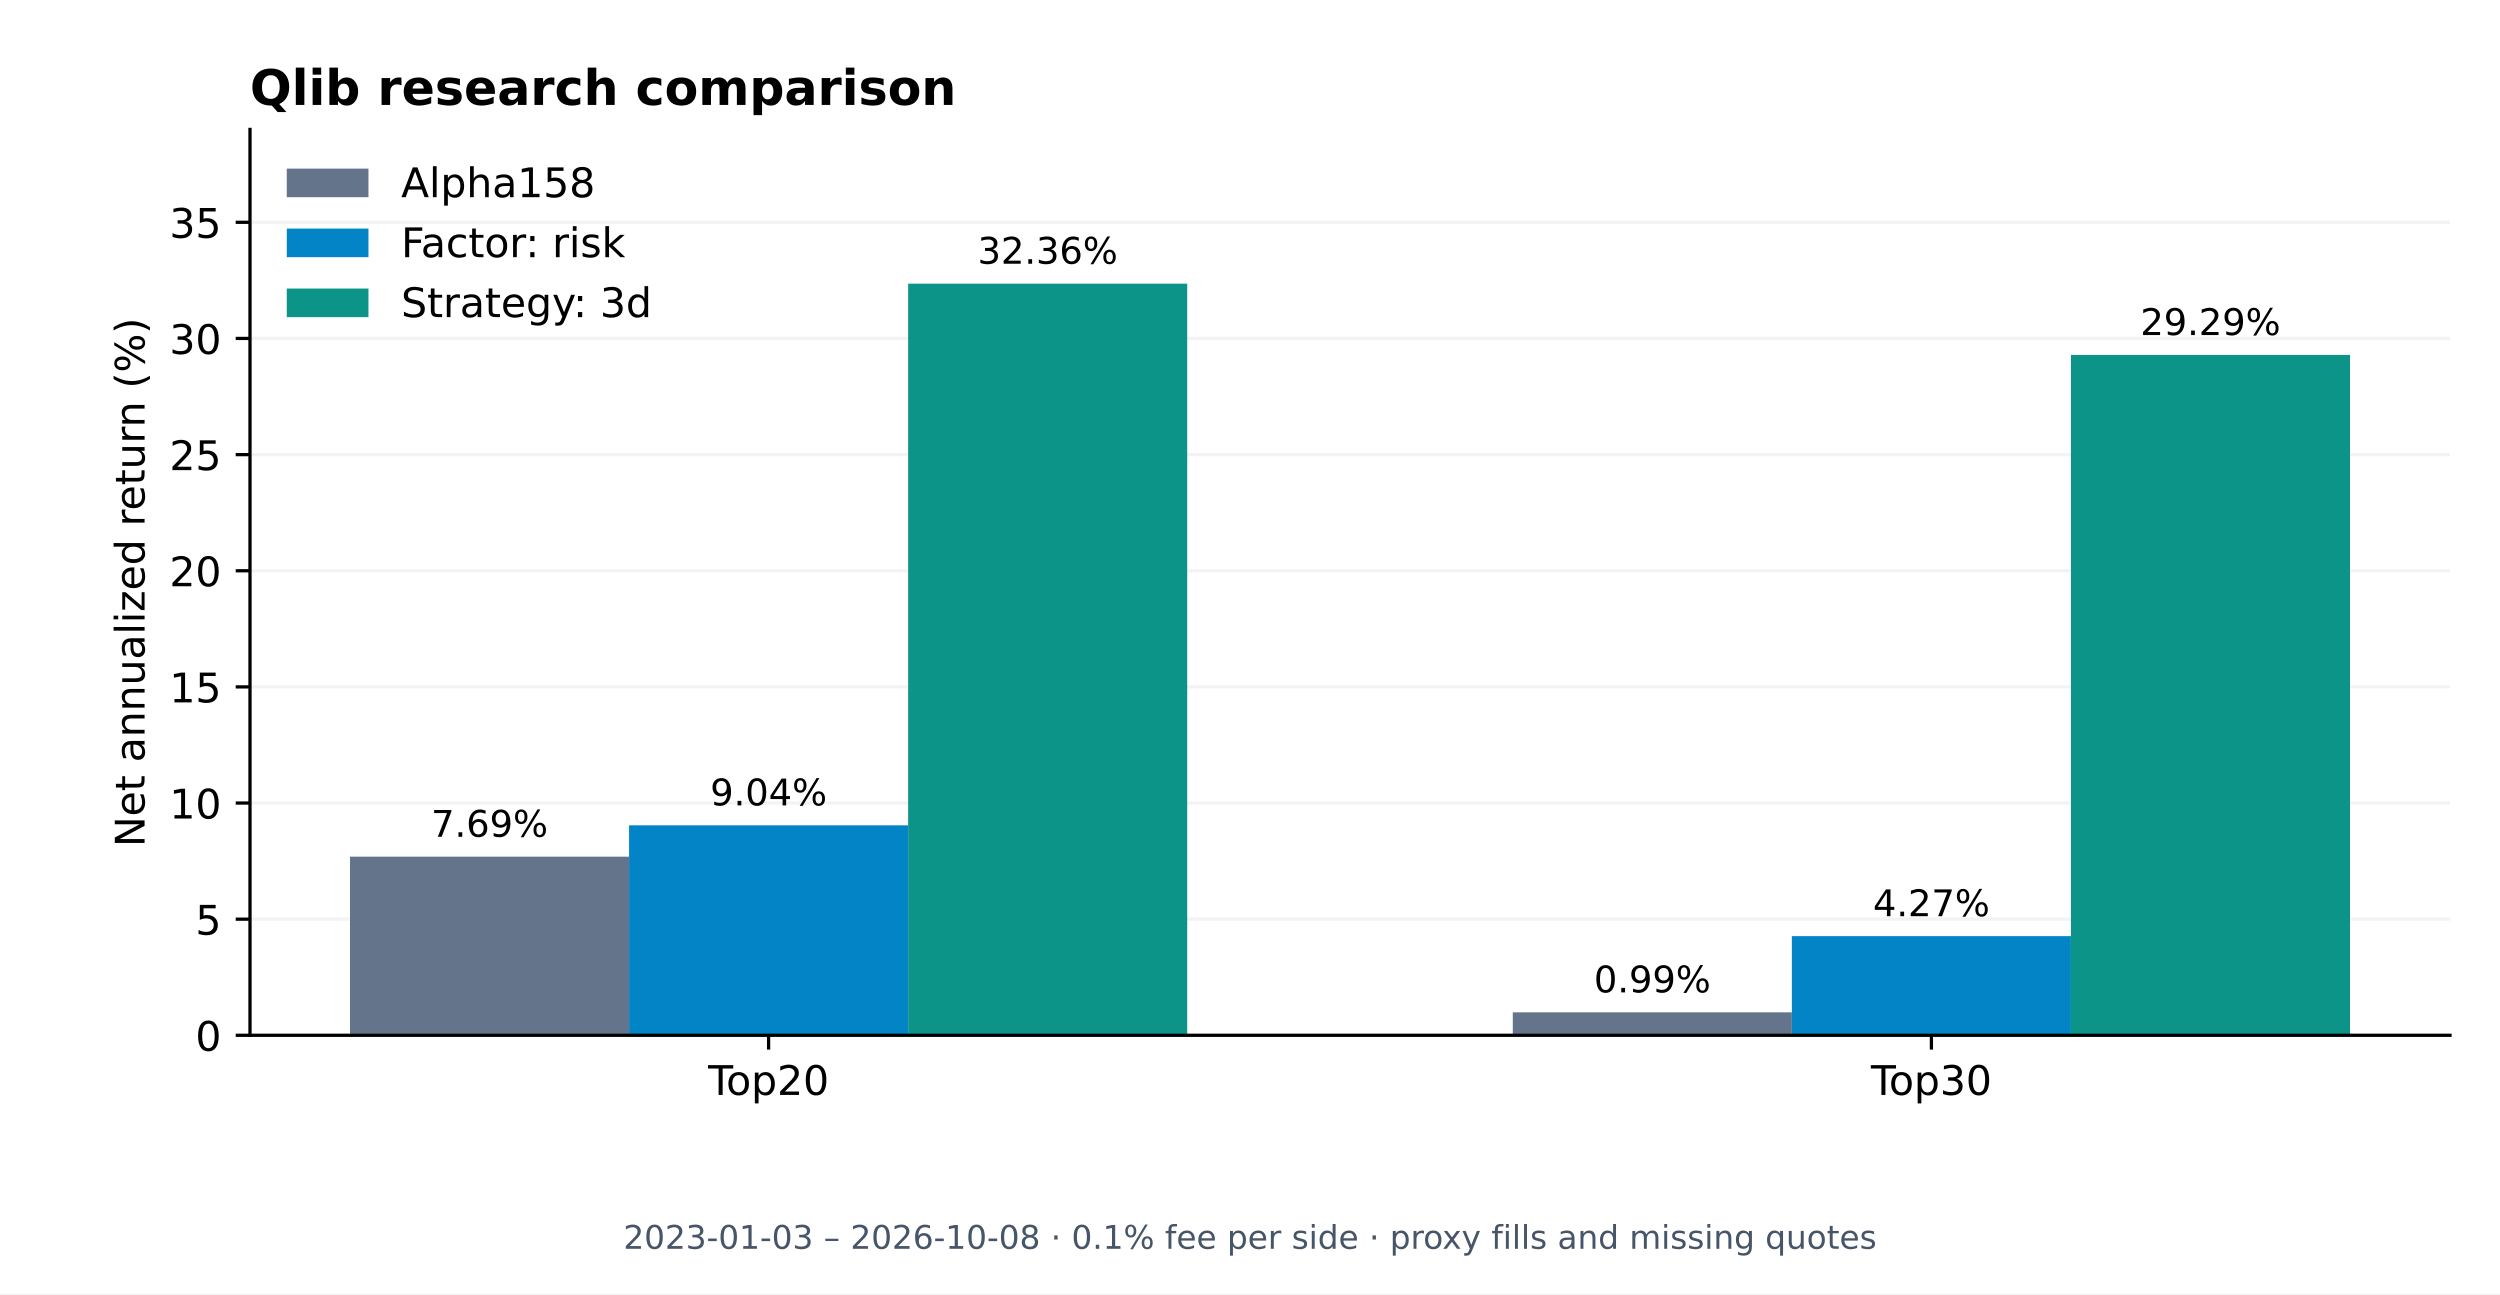
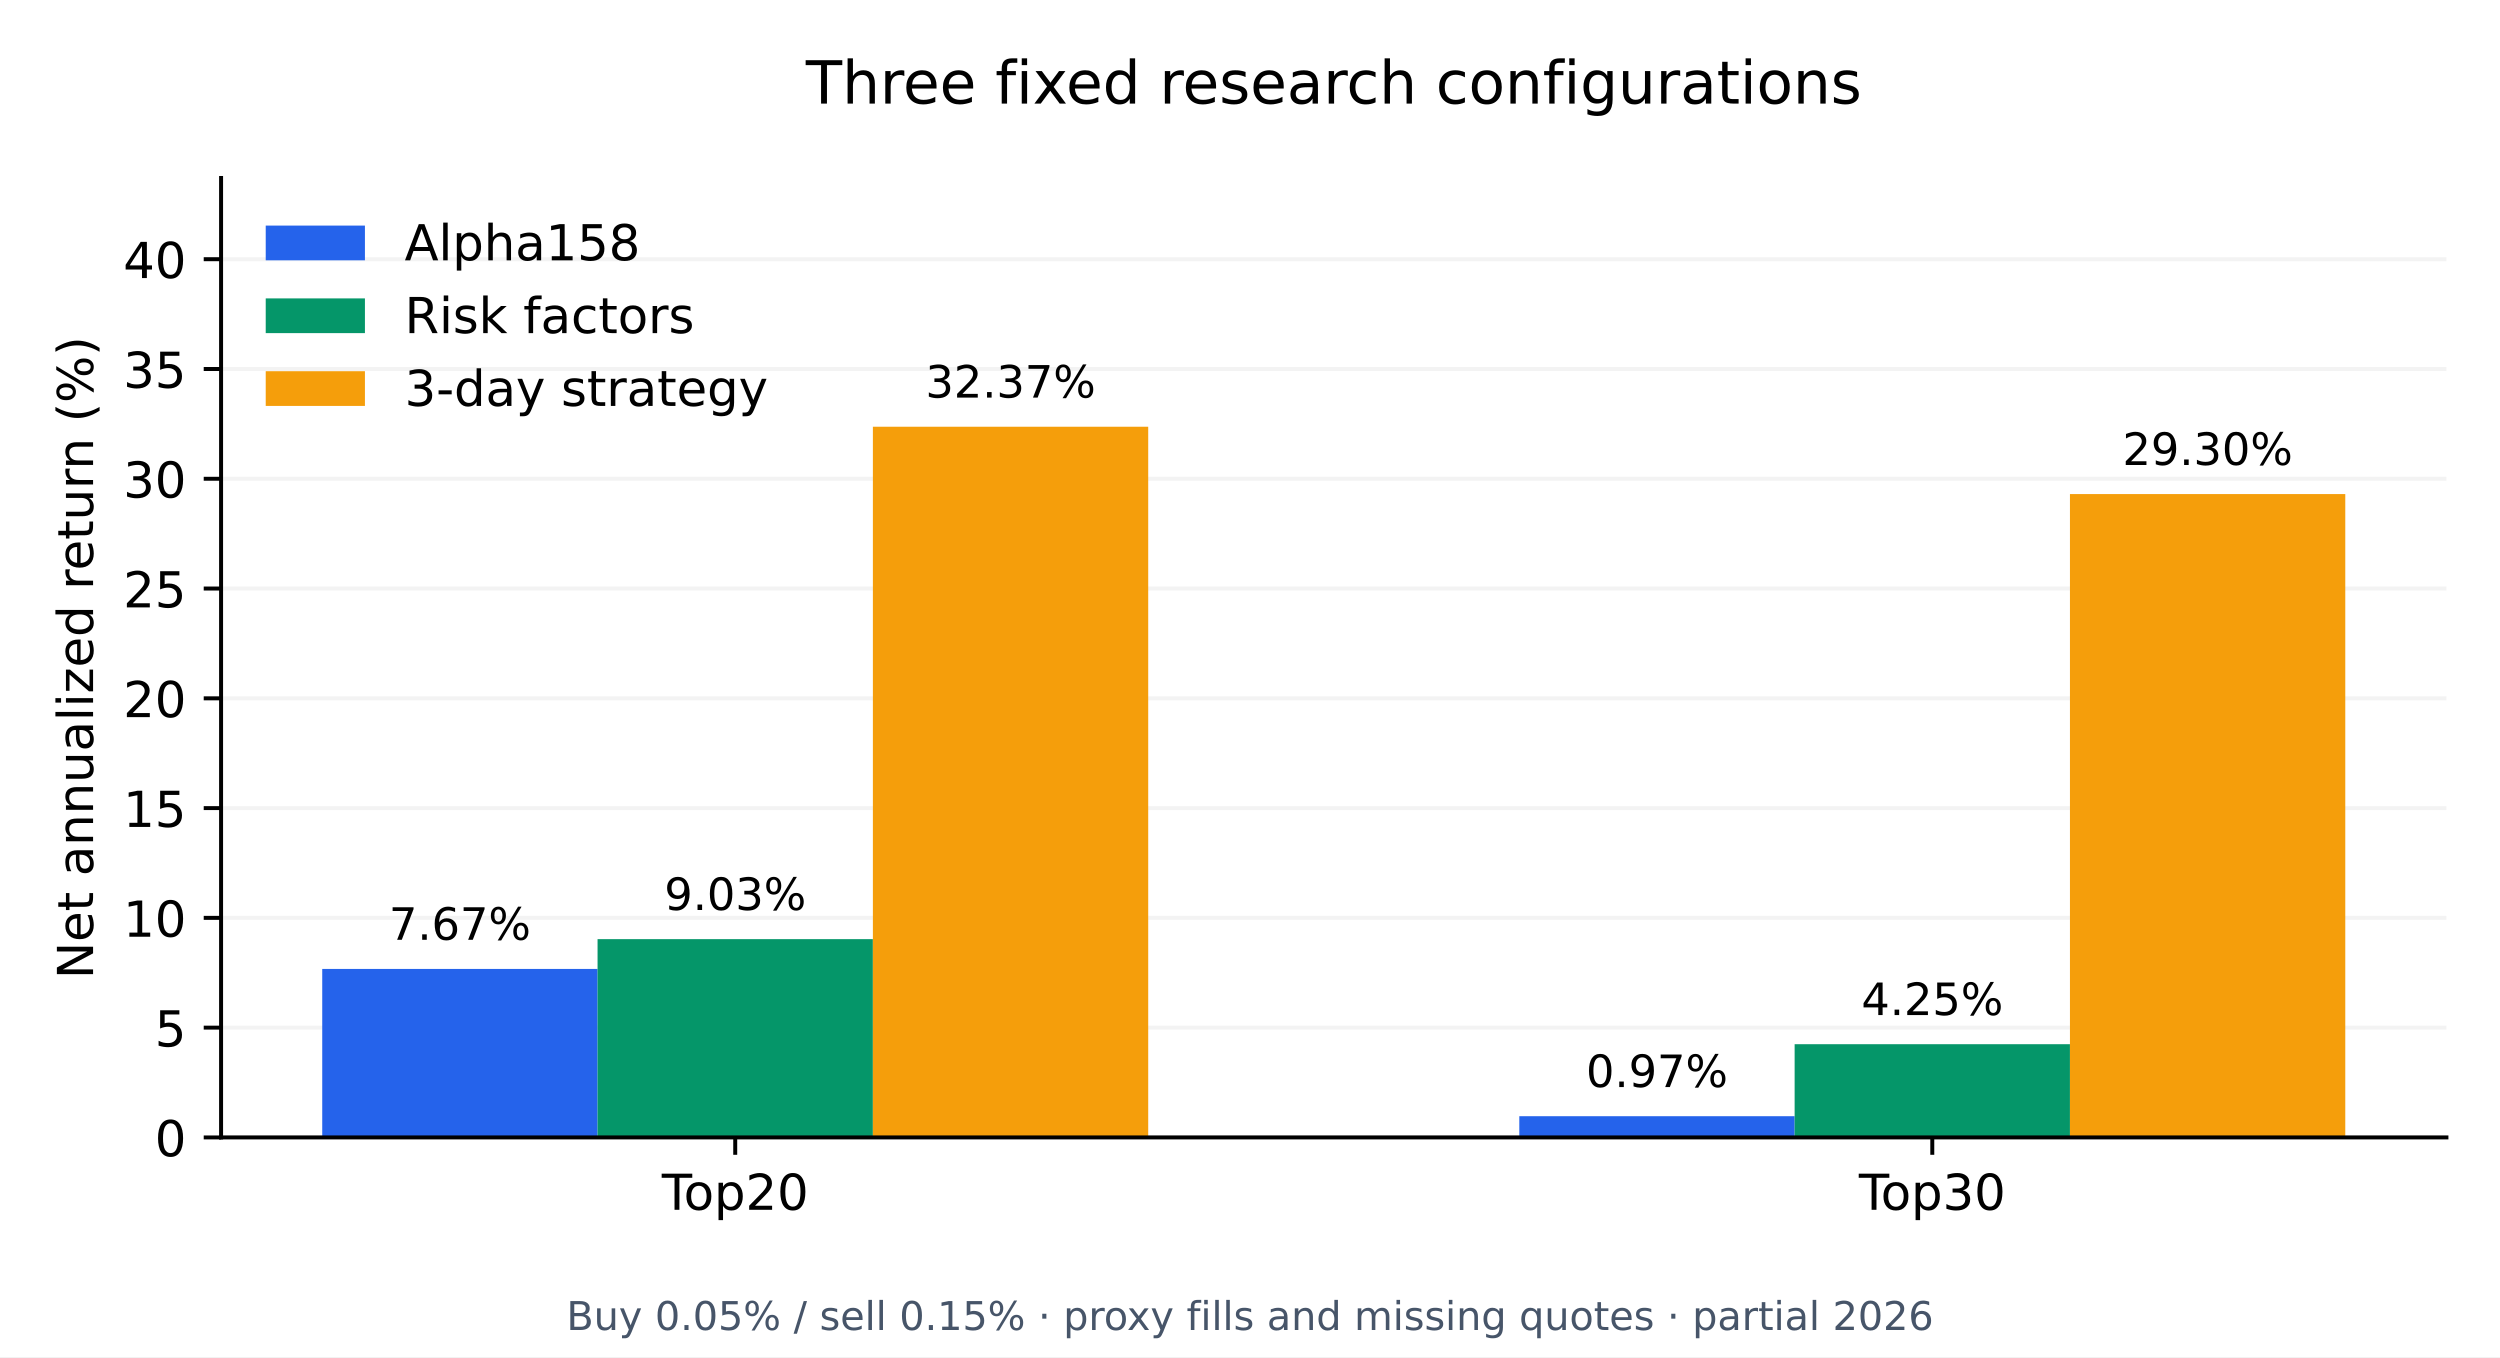
- <svg xmlns="http://www.w3.org/2000/svg" xmlns:xlink="http://www.w3.org/1999/xlink" width="612pt" height="316.8pt" viewBox="0 0 612 316.8" version="1.1">
+ <svg xmlns="http://www.w3.org/2000/svg" xmlns:xlink="http://www.w3.org/1999/xlink" width="504pt" height="273.6pt" viewBox="0 0 504 273.6" version="1.1">
  <defs>
    <style type="text/css">*{stroke-linejoin: round; stroke-linecap: butt}</style>
  </defs>
  <g id="figure_1">
    <g id="patch_1">
-       <path d="M 0 316.8 L 612 316.8 L 612 0 L 0 0 z " style="fill: #ffffff" />
+       <path d="M 0 273.6 L 504 273.6 L 504 0 L 0 0 z " style="fill: #ffffff" />
    </g>
    <g id="axes_1">
      <g id="patch_2">
-         <path d="M 61.2 253.44 L 599.76 253.44 L 599.76 31.68 L 61.2 31.68 z " style="fill: #ffffff" />
+         <path d="M 44.57 229.304 L 493.2 229.304 L 493.2 35.88 L 44.57 35.88 z " style="fill: #ffffff" />
      </g>
      <g id="matplotlib.axis_1">
        <g id="xtick_1">
          <g id="line2d_1">
            <defs>
-               <path id="mad8a9995e3" d="M 0 0 L 0 3.5 " style="stroke: #000000; stroke-width: 0.8" />
+               <path id="mca9051bb8c" d="M 0 0 L 0 3.5 " style="stroke: #000000; stroke-width: 0.8" />
            </defs>
            <g>
-               <use xlink:href="#mad8a9995e3" x="188.154" y="253.44" style="stroke: #000000; stroke-width: 0.8" />
+               <use xlink:href="#mca9051bb8c" x="148.221" y="229.304" style="stroke: #000000; stroke-width: 0.8" />
            </g>
          </g>
          <g id="text_1">
-             <text style="font-size: 10px; font-family: 'DejaVu Sans', 'Bitstream Vera Sans', 'Computer Modern Sans Serif', 'Lucida Grande', 'Verdana', 'Geneva', 'Lucid', 'Arial', 'Helvetica', 'Avant Garde', sans-serif; text-anchor: middle" x="188.154" y="268.038" transform="rotate(-0 188.1544 268.0384)">Top20</text>
+             <text style="font-size: 10px; font-family: 'DejaVu Sans'; text-anchor: middle" x="148.221" y="243.902" transform="rotate(-0 148.2207 243.9024)">Top20</text>
          </g>
        </g>
        <g id="xtick_2">
          <g id="line2d_2">
            <g>
-               <use xlink:href="#mad8a9995e3" x="472.806" y="253.44" style="stroke: #000000; stroke-width: 0.8" />
+               <use xlink:href="#mca9051bb8c" x="389.549" y="229.304" style="stroke: #000000; stroke-width: 0.8" />
            </g>
          </g>
          <g id="text_2">
-             <text style="font-size: 10px; font-family: 'DejaVu Sans', 'Bitstream Vera Sans', 'Computer Modern Sans Serif', 'Lucida Grande', 'Verdana', 'Geneva', 'Lucid', 'Arial', 'Helvetica', 'Avant Garde', sans-serif; text-anchor: middle" x="472.806" y="268.038" transform="rotate(-0 472.8056 268.0384)">Top30</text>
+             <text style="font-size: 10px; font-family: 'DejaVu Sans'; text-anchor: middle" x="389.549" y="243.902" transform="rotate(-0 389.5493 243.9024)">Top30</text>
          </g>
        </g>
      </g>
      <g id="matplotlib.axis_2">
        <g id="ytick_1">
          <g id="line2d_3">
-             <path d="M 61.2 253.44 L 599.76 253.44 " clip-path="url(#p23da2b613f)" style="fill: none; stroke: #b0b0b0; stroke-opacity: 0.15; stroke-width: 0.8; stroke-linecap: square" />
+             <path d="M 44.57 229.304 L 493.2 229.304 " clip-path="url(#p5ca7ed09f1)" style="fill: none; stroke: #b0b0b0; stroke-opacity: 0.15; stroke-width: 0.8; stroke-linecap: square" />
          </g>
          <g id="line2d_4">
            <defs>
-               <path id="mfc5f2ab264" d="M 0 0 L -3.5 0 " style="stroke: #000000; stroke-width: 0.8" />
+               <path id="m3339df7135" d="M 0 0 L -3.5 0 " style="stroke: #000000; stroke-width: 0.8" />
            </defs>
            <g>
-               <use xlink:href="#mfc5f2ab264" x="61.2" y="253.44" style="stroke: #000000; stroke-width: 0.8" />
+               <use xlink:href="#m3339df7135" x="44.57" y="229.304" style="stroke: #000000; stroke-width: 0.8" />
            </g>
          </g>
          <g id="text_3">
-             <text style="font-size: 10px; font-family: 'DejaVu Sans', 'Bitstream Vera Sans', 'Computer Modern Sans Serif', 'Lucida Grande', 'Verdana', 'Geneva', 'Lucid', 'Arial', 'Helvetica', 'Avant Garde', sans-serif; text-anchor: end" x="54.2" y="257.239" transform="rotate(-0 54.2 257.2392)">0</text>
+             <text style="font-size: 10px; font-family: 'DejaVu Sans'; text-anchor: end" x="37.57" y="233.103" transform="rotate(-0 37.57 233.1032)">0</text>
          </g>
        </g>
        <g id="ytick_2">
          <g id="line2d_5">
-             <path d="M 61.2 225.009 L 599.76 225.009 " clip-path="url(#p23da2b613f)" style="fill: none; stroke: #b0b0b0; stroke-opacity: 0.15; stroke-width: 0.8; stroke-linecap: square" />
+             <path d="M 44.57 207.173 L 493.2 207.173 " clip-path="url(#p5ca7ed09f1)" style="fill: none; stroke: #b0b0b0; stroke-opacity: 0.15; stroke-width: 0.8; stroke-linecap: square" />
          </g>
          <g id="line2d_6">
            <g>
-               <use xlink:href="#mfc5f2ab264" x="61.2" y="225.009" style="stroke: #000000; stroke-width: 0.8" />
+               <use xlink:href="#m3339df7135" x="44.57" y="207.173" style="stroke: #000000; stroke-width: 0.8" />
            </g>
          </g>
          <g id="text_4">
-             <text style="font-size: 10px; font-family: 'DejaVu Sans', 'Bitstream Vera Sans', 'Computer Modern Sans Serif', 'Lucida Grande', 'Verdana', 'Geneva', 'Lucid', 'Arial', 'Helvetica', 'Avant Garde', sans-serif; text-anchor: end" x="54.2" y="228.808" transform="rotate(-0 54.2 228.8084)">5</text>
+             <text style="font-size: 10px; font-family: 'DejaVu Sans'; text-anchor: end" x="37.57" y="210.972" transform="rotate(-0 37.57 210.9724)">5</text>
          </g>
        </g>
        <g id="ytick_3">
          <g id="line2d_7">
-             <path d="M 61.2 196.578 L 599.76 196.578 " clip-path="url(#p23da2b613f)" style="fill: none; stroke: #b0b0b0; stroke-opacity: 0.15; stroke-width: 0.8; stroke-linecap: square" />
+             <path d="M 44.57 185.042 L 493.2 185.042 " clip-path="url(#p5ca7ed09f1)" style="fill: none; stroke: #b0b0b0; stroke-opacity: 0.15; stroke-width: 0.8; stroke-linecap: square" />
          </g>
          <g id="line2d_8">
            <g>
-               <use xlink:href="#mfc5f2ab264" x="61.2" y="196.578" style="stroke: #000000; stroke-width: 0.8" />
+               <use xlink:href="#m3339df7135" x="44.57" y="185.042" style="stroke: #000000; stroke-width: 0.8" />
            </g>
          </g>
          <g id="text_5">
-             <text style="font-size: 10px; font-family: 'DejaVu Sans', 'Bitstream Vera Sans', 'Computer Modern Sans Serif', 'Lucida Grande', 'Verdana', 'Geneva', 'Lucid', 'Arial', 'Helvetica', 'Avant Garde', sans-serif; text-anchor: end" x="54.2" y="200.378" transform="rotate(-0 54.2 200.3777)">10</text>
+             <text style="font-size: 10px; font-family: 'DejaVu Sans'; text-anchor: end" x="37.57" y="188.842" transform="rotate(-0 37.57 188.8416)">10</text>
          </g>
        </g>
        <g id="ytick_4">
          <g id="line2d_9">
-             <path d="M 61.2 168.148 L 599.76 168.148 " clip-path="url(#p23da2b613f)" style="fill: none; stroke: #b0b0b0; stroke-opacity: 0.15; stroke-width: 0.8; stroke-linecap: square" />
+             <path d="M 44.57 162.912 L 493.2 162.912 " clip-path="url(#p5ca7ed09f1)" style="fill: none; stroke: #b0b0b0; stroke-opacity: 0.15; stroke-width: 0.8; stroke-linecap: square" />
          </g>
          <g id="line2d_10">
            <g>
-               <use xlink:href="#mfc5f2ab264" x="61.2" y="168.148" style="stroke: #000000; stroke-width: 0.8" />
+               <use xlink:href="#m3339df7135" x="44.57" y="162.912" style="stroke: #000000; stroke-width: 0.8" />
            </g>
          </g>
          <g id="text_6">
-             <text style="font-size: 10px; font-family: 'DejaVu Sans', 'Bitstream Vera Sans', 'Computer Modern Sans Serif', 'Lucida Grande', 'Verdana', 'Geneva', 'Lucid', 'Arial', 'Helvetica', 'Avant Garde', sans-serif; text-anchor: end" x="54.2" y="171.947" transform="rotate(-0 54.2 171.9469)">15</text>
+             <text style="font-size: 10px; font-family: 'DejaVu Sans'; text-anchor: end" x="37.57" y="166.711" transform="rotate(-0 37.57 166.7108)">15</text>
          </g>
        </g>
        <g id="ytick_5">
          <g id="line2d_11">
-             <path d="M 61.2 139.717 L 599.76 139.717 " clip-path="url(#p23da2b613f)" style="fill: none; stroke: #b0b0b0; stroke-opacity: 0.15; stroke-width: 0.8; stroke-linecap: square" />
+             <path d="M 44.57 140.781 L 493.2 140.781 " clip-path="url(#p5ca7ed09f1)" style="fill: none; stroke: #b0b0b0; stroke-opacity: 0.15; stroke-width: 0.8; stroke-linecap: square" />
          </g>
          <g id="line2d_12">
            <g>
-               <use xlink:href="#mfc5f2ab264" x="61.2" y="139.717" style="stroke: #000000; stroke-width: 0.8" />
+               <use xlink:href="#m3339df7135" x="44.57" y="140.781" style="stroke: #000000; stroke-width: 0.8" />
            </g>
          </g>
          <g id="text_7">
-             <text style="font-size: 10px; font-family: 'DejaVu Sans', 'Bitstream Vera Sans', 'Computer Modern Sans Serif', 'Lucida Grande', 'Verdana', 'Geneva', 'Lucid', 'Arial', 'Helvetica', 'Avant Garde', sans-serif; text-anchor: end" x="54.2" y="143.516" transform="rotate(-0 54.2 143.5161)">20</text>
+             <text style="font-size: 10px; font-family: 'DejaVu Sans'; text-anchor: end" x="37.57" y="144.58" transform="rotate(-0 37.57 144.58)">20</text>
          </g>
        </g>
        <g id="ytick_6">
          <g id="line2d_13">
-             <path d="M 61.2 111.286 L 599.76 111.286 " clip-path="url(#p23da2b613f)" style="fill: none; stroke: #b0b0b0; stroke-opacity: 0.15; stroke-width: 0.8; stroke-linecap: square" />
+             <path d="M 44.57 118.65 L 493.2 118.65 " clip-path="url(#p5ca7ed09f1)" style="fill: none; stroke: #b0b0b0; stroke-opacity: 0.15; stroke-width: 0.8; stroke-linecap: square" />
          </g>
          <g id="line2d_14">
            <g>
-               <use xlink:href="#mfc5f2ab264" x="61.2" y="111.286" style="stroke: #000000; stroke-width: 0.8" />
+               <use xlink:href="#m3339df7135" x="44.57" y="118.65" style="stroke: #000000; stroke-width: 0.8" />
            </g>
          </g>
          <g id="text_8">
-             <text style="font-size: 10px; font-family: 'DejaVu Sans', 'Bitstream Vera Sans', 'Computer Modern Sans Serif', 'Lucida Grande', 'Verdana', 'Geneva', 'Lucid', 'Arial', 'Helvetica', 'Avant Garde', sans-serif; text-anchor: end" x="54.2" y="115.085" transform="rotate(-0 54.2 115.0854)">25</text>
+             <text style="font-size: 10px; font-family: 'DejaVu Sans'; text-anchor: end" x="37.57" y="122.449" transform="rotate(-0 37.57 122.4491)">25</text>
          </g>
        </g>
        <g id="ytick_7">
          <g id="line2d_15">
-             <path d="M 61.2 82.855 L 599.76 82.855 " clip-path="url(#p23da2b613f)" style="fill: none; stroke: #b0b0b0; stroke-opacity: 0.15; stroke-width: 0.8; stroke-linecap: square" />
+             <path d="M 44.57 96.519 L 493.2 96.519 " clip-path="url(#p5ca7ed09f1)" style="fill: none; stroke: #b0b0b0; stroke-opacity: 0.15; stroke-width: 0.8; stroke-linecap: square" />
          </g>
          <g id="line2d_16">
            <g>
-               <use xlink:href="#mfc5f2ab264" x="61.2" y="82.855" style="stroke: #000000; stroke-width: 0.8" />
+               <use xlink:href="#m3339df7135" x="44.57" y="96.519" style="stroke: #000000; stroke-width: 0.8" />
            </g>
          </g>
          <g id="text_9">
-             <text style="font-size: 10px; font-family: 'DejaVu Sans', 'Bitstream Vera Sans', 'Computer Modern Sans Serif', 'Lucida Grande', 'Verdana', 'Geneva', 'Lucid', 'Arial', 'Helvetica', 'Avant Garde', sans-serif; text-anchor: end" x="54.2" y="86.655" transform="rotate(-0 54.2 86.6546)">30</text>
+             <text style="font-size: 10px; font-family: 'DejaVu Sans'; text-anchor: end" x="37.57" y="100.318" transform="rotate(-0 37.57 100.3183)">30</text>
          </g>
        </g>
        <g id="ytick_8">
          <g id="line2d_17">
-             <path d="M 61.2 54.425 L 599.76 54.425 " clip-path="url(#p23da2b613f)" style="fill: none; stroke: #b0b0b0; stroke-opacity: 0.15; stroke-width: 0.8; stroke-linecap: square" />
+             <path d="M 44.57 74.388 L 493.2 74.388 " clip-path="url(#p5ca7ed09f1)" style="fill: none; stroke: #b0b0b0; stroke-opacity: 0.15; stroke-width: 0.8; stroke-linecap: square" />
          </g>
          <g id="line2d_18">
            <g>
-               <use xlink:href="#mfc5f2ab264" x="61.2" y="54.425" style="stroke: #000000; stroke-width: 0.8" />
+               <use xlink:href="#m3339df7135" x="44.57" y="74.388" style="stroke: #000000; stroke-width: 0.8" />
            </g>
          </g>
          <g id="text_10">
-             <text style="font-size: 10px; font-family: 'DejaVu Sans', 'Bitstream Vera Sans', 'Computer Modern Sans Serif', 'Lucida Grande', 'Verdana', 'Geneva', 'Lucid', 'Arial', 'Helvetica', 'Avant Garde', sans-serif; text-anchor: end" x="54.2" y="58.224" transform="rotate(-0 54.2 58.22383)">35</text>
-           </g>
-         </g>
-         <g id="text_11">
-           <text style="font-size: 10px; font-family: 'DejaVu Sans', 'Bitstream Vera Sans', 'Computer Modern Sans Serif', 'Lucida Grande', 'Verdana', 'Geneva', 'Lucid', 'Arial', 'Helvetica', 'Avant Garde', sans-serif; text-anchor: middle" x="35.395" y="142.56" transform="rotate(-90 35.39531 142.56)">Net annualized return (%)</text>
+             <text style="font-size: 10px; font-family: 'DejaVu Sans'; text-anchor: end" x="37.57" y="78.188" transform="rotate(-0 37.57 78.18752)">35</text>
+           </g>
+         </g>
+         <g id="ytick_9">
+           <g id="line2d_19">
+             <path d="M 44.57 52.257 L 493.2 52.257 " clip-path="url(#p5ca7ed09f1)" style="fill: none; stroke: #b0b0b0; stroke-opacity: 0.15; stroke-width: 0.8; stroke-linecap: square" />
+           </g>
+           <g id="line2d_20">
+             <g>
+               <use xlink:href="#m3339df7135" x="44.57" y="52.257" style="stroke: #000000; stroke-width: 0.8" />
+             </g>
+           </g>
+           <g id="text_11">
+             <text style="font-size: 10px; font-family: 'DejaVu Sans'; text-anchor: end" x="37.57" y="56.057" transform="rotate(-0 37.57 56.05671)">40</text>
+           </g>
+         </g>
+         <g id="text_12">
+           <text style="font-size: 10px; font-family: 'DejaVu Sans'; text-anchor: middle" x="18.765" y="132.592" transform="rotate(-90 18.76531 132.592)">Net annualized return (%)</text>
        </g>
      </g>
      <g id="patch_3">
-         <path d="M 85.68 253.44 L 153.996 253.44 L 153.996 209.713 L 85.68 209.713 z " clip-path="url(#p23da2b613f)" style="fill: #64748b" />
+         <path d="M 64.962 229.304 L 120.468 229.304 L 120.468 195.341 L 64.962 195.341 z " clip-path="url(#p5ca7ed09f1)" style="fill: #2563eb" />
      </g>
      <g id="patch_4">
-         <path d="M 370.331 253.44 L 438.647 253.44 L 438.647 247.811 L 370.331 247.811 z " clip-path="url(#p23da2b613f)" style="fill: #64748b" />
+         <path d="M 306.291 229.304 L 361.797 229.304 L 361.797 225.022 L 306.291 225.022 z " clip-path="url(#p5ca7ed09f1)" style="fill: #2563eb" />
      </g>
      <g id="patch_5">
-         <path d="M 153.996 253.44 L 222.313 253.44 L 222.313 202.037 L 153.996 202.037 z " clip-path="url(#p23da2b613f)" style="fill: #0284c7" />
+         <path d="M 120.468 229.304 L 175.973 229.304 L 175.973 189.332 L 120.468 189.332 z " clip-path="url(#p5ca7ed09f1)" style="fill: #059669" />
      </g>
      <g id="patch_6">
-         <path d="M 438.647 253.44 L 506.964 253.44 L 506.964 229.16 L 438.647 229.16 z " clip-path="url(#p23da2b613f)" style="fill: #0284c7" />
+         <path d="M 361.797 229.304 L 417.302 229.304 L 417.302 210.511 L 361.797 210.511 z " clip-path="url(#p5ca7ed09f1)" style="fill: #059669" />
      </g>
      <g id="patch_7">
-         <path d="M 222.313 253.44 L 290.629 253.44 L 290.629 69.436 L 222.313 69.436 z " clip-path="url(#p23da2b613f)" style="fill: #0d9488" />
+         <path d="M 175.973 229.304 L 231.479 229.304 L 231.479 86.027 L 175.973 86.027 z " clip-path="url(#p5ca7ed09f1)" style="fill: #f59e0b" />
      </g>
      <g id="patch_8">
-         <path d="M 506.964 253.44 L 575.28 253.44 L 575.28 86.893 L 506.964 86.893 z " clip-path="url(#p23da2b613f)" style="fill: #0d9488" />
+         <path d="M 417.302 229.304 L 472.808 229.304 L 472.808 99.609 L 417.302 99.609 z " clip-path="url(#p5ca7ed09f1)" style="fill: #f59e0b" />
      </g>
      <g id="patch_9">
-         <path d="M 61.2 253.44 L 61.2 31.68 " style="fill: none; stroke: #000000; stroke-width: 0.8; stroke-linejoin: miter; stroke-linecap: square" />
+         <path d="M 44.57 229.304 L 44.57 35.88 " style="fill: none; stroke: #000000; stroke-width: 0.8; stroke-linejoin: miter; stroke-linecap: square" />
      </g>
      <g id="patch_10">
-         <path d="M 61.2 253.44 L 599.76 253.44 " style="fill: none; stroke: #000000; stroke-width: 0.8; stroke-linejoin: miter; stroke-linecap: square" />
-       </g>
-       <g id="text_12">
-         <text style="font-size: 9px; font-family: 'DejaVu Sans', 'Bitstream Vera Sans', 'Computer Modern Sans Serif', 'Lucida Grande', 'Verdana', 'Geneva', 'Lucid', 'Arial', 'Helvetica', 'Avant Garde', sans-serif; text-anchor: middle" x="119.838" y="204.842" transform="rotate(-0 119.8381 204.8418)">7.69%</text>
+         <path d="M 44.57 229.304 L 493.2 229.304 " style="fill: none; stroke: #000000; stroke-width: 0.8; stroke-linejoin: miter; stroke-linecap: square" />
      </g>
      <g id="text_13">
-         <text style="font-size: 9px; font-family: 'DejaVu Sans', 'Bitstream Vera Sans', 'Computer Modern Sans Serif', 'Lucida Grande', 'Verdana', 'Geneva', 'Lucid', 'Arial', 'Helvetica', 'Avant Garde', sans-serif; text-anchor: middle" x="404.489" y="242.939" transform="rotate(-0 404.4893 242.939)">0.99%</text>
+         <text style="font-size: 9px; font-family: 'DejaVu Sans'; text-anchor: middle" x="92.715" y="189.469" transform="rotate(-0 92.71507 189.4691)">7.67%</text>
      </g>
      <g id="text_14">
-         <text style="font-size: 9px; font-family: 'DejaVu Sans', 'Bitstream Vera Sans', 'Computer Modern Sans Serif', 'Lucida Grande', 'Verdana', 'Geneva', 'Lucid', 'Arial', 'Helvetica', 'Avant Garde', sans-serif; text-anchor: middle" x="188.154" y="197.165" transform="rotate(-0 188.1544 197.1654)">9.04%</text>
+         <text style="font-size: 9px; font-family: 'DejaVu Sans'; text-anchor: middle" x="334.044" y="219.15" transform="rotate(-0 334.0437 219.1498)">0.97%</text>
      </g>
      <g id="text_15">
-         <text style="font-size: 9px; font-family: 'DejaVu Sans', 'Bitstream Vera Sans', 'Computer Modern Sans Serif', 'Lucida Grande', 'Verdana', 'Geneva', 'Lucid', 'Arial', 'Helvetica', 'Avant Garde', sans-serif; text-anchor: middle" x="472.806" y="224.288" transform="rotate(-0 472.8056 224.2884)">4.27%</text>
+         <text style="font-size: 9px; font-family: 'DejaVu Sans'; text-anchor: middle" x="148.221" y="183.46" transform="rotate(-0 148.2207 183.4604)">9.03%</text>
      </g>
      <g id="text_16">
-         <text style="font-size: 9px; font-family: 'DejaVu Sans', 'Bitstream Vera Sans', 'Computer Modern Sans Serif', 'Lucida Grande', 'Verdana', 'Geneva', 'Lucid', 'Arial', 'Helvetica', 'Avant Garde', sans-serif; text-anchor: middle" x="256.471" y="64.564" transform="rotate(-0 256.4707 64.56434)">32.36%</text>
+         <text style="font-size: 9px; font-family: 'DejaVu Sans'; text-anchor: middle" x="389.549" y="204.639" transform="rotate(-0 389.5493 204.6389)">4.25%</text>
      </g>
      <g id="text_17">
-         <text style="font-size: 9px; font-family: 'DejaVu Sans', 'Bitstream Vera Sans', 'Computer Modern Sans Serif', 'Lucida Grande', 'Verdana', 'Geneva', 'Lucid', 'Arial', 'Helvetica', 'Avant Garde', sans-serif; text-anchor: middle" x="541.122" y="82.021" transform="rotate(-0 541.1219 82.02084)">29.29%</text>
+         <text style="font-size: 9px; font-family: 'DejaVu Sans'; text-anchor: middle" x="203.726" y="80.155" transform="rotate(-0 203.7263 80.15524)">32.37%</text>
      </g>
      <g id="text_18">
-         <text style="font-weight: 700; font-size: 12px; font-family: 'DejaVu Sans', 'Bitstream Vera Sans', 'Computer Modern Sans Serif', 'Lucida Grande', 'Verdana', 'Geneva', 'Lucid', 'Arial', 'Helvetica', 'Avant Garde', sans-serif; text-anchor: start" x="61.2" y="25.68" transform="rotate(-0 61.2 25.68)">Qlib research comparison</text>
+         <text style="font-size: 9px; font-family: 'DejaVu Sans'; text-anchor: middle" x="445.055" y="93.738" transform="rotate(-0 445.0549 93.73767)">29.30%</text>
+       </g>
+       <g id="text_19">
+         <text style="font-size: 12px; font-family: 'DejaVu Sans'; text-anchor: middle" x="268.885" y="20.88" transform="rotate(-0 268.885 20.88)">Three fixed research configurations</text>
      </g>
      <g id="legend_1">
        <g id="patch_11">
-           <path d="M 70.2 48.278 L 90.2 48.278 L 90.2 41.278 L 70.2 41.278 z " style="fill: #64748b" />
-         </g>
-         <g id="text_19">
-           <text style="font-size: 10px; font-family: 'DejaVu Sans', 'Bitstream Vera Sans', 'Computer Modern Sans Serif', 'Lucida Grande', 'Verdana', 'Geneva', 'Lucid', 'Arial', 'Helvetica', 'Avant Garde', sans-serif; text-anchor: start" x="98.2" y="48.278" transform="rotate(-0 98.2 48.27844)">Alpha158</text>
+           <path d="M 53.57 52.478 L 73.57 52.478 L 73.57 45.478 L 53.57 45.478 z " style="fill: #2563eb" />
+         </g>
+         <g id="text_20">
+           <text style="font-size: 10px; font-family: 'DejaVu Sans'; text-anchor: start" x="81.57" y="52.478" transform="rotate(-0 81.57 52.47844)">Alpha158</text>
        </g>
        <g id="patch_12">
-           <path d="M 70.2 62.957 L 90.2 62.957 L 90.2 55.957 L 70.2 55.957 z " style="fill: #0284c7" />
-         </g>
-         <g id="text_20">
-           <text style="font-size: 10px; font-family: 'DejaVu Sans', 'Bitstream Vera Sans', 'Computer Modern Sans Serif', 'Lucida Grande', 'Verdana', 'Geneva', 'Lucid', 'Arial', 'Helvetica', 'Avant Garde', sans-serif; text-anchor: start" x="98.2" y="62.957" transform="rotate(-0 98.2 62.95656)">Factor: risk</text>
+           <path d="M 53.57 67.157 L 73.57 67.157 L 73.57 60.157 L 53.57 60.157 z " style="fill: #059669" />
+         </g>
+         <g id="text_21">
+           <text style="font-size: 10px; font-family: 'DejaVu Sans'; text-anchor: start" x="81.57" y="67.157" transform="rotate(-0 81.57 67.15656)">Risk factors</text>
        </g>
        <g id="patch_13">
-           <path d="M 70.2 77.635 L 90.2 77.635 L 90.2 70.635 L 70.2 70.635 z " style="fill: #0d9488" />
-         </g>
-         <g id="text_21">
-           <text style="font-size: 10px; font-family: 'DejaVu Sans', 'Bitstream Vera Sans', 'Computer Modern Sans Serif', 'Lucida Grande', 'Verdana', 'Geneva', 'Lucid', 'Arial', 'Helvetica', 'Avant Garde', sans-serif; text-anchor: start" x="98.2" y="77.635" transform="rotate(-0 98.2 77.63469)">Strategy: 3d</text>
+           <path d="M 53.57 81.835 L 73.57 81.835 L 73.57 74.835 L 53.57 74.835 z " style="fill: #f59e0b" />
+         </g>
+         <g id="text_22">
+           <text style="font-size: 10px; font-family: 'DejaVu Sans'; text-anchor: start" x="81.57" y="81.835" transform="rotate(-0 81.57 81.83469)">3-day strategy</text>
        </g>
      </g>
    </g>
-     <g id="text_22">
-       <text style="font-size: 8px; font-family: 'DejaVu Sans', 'Bitstream Vera Sans', 'Computer Modern Sans Serif', 'Lucida Grande', 'Verdana', 'Geneva', 'Lucid', 'Arial', 'Helvetica', 'Avant Garde', sans-serif; text-anchor: middle; fill: #475569" x="306" y="305.712" transform="rotate(-0 306 305.712)">2023-01-03 – 2026-10-08 · 0.1% fee per side · proxy fills and missing quotes</text>
+     <g id="text_23">
+       <text style="font-size: 8px; font-family: 'DejaVu Sans'; text-anchor: middle; fill: #475569" x="252" y="268.128" transform="rotate(-0 252 268.128)">Buy 0.05% / sell 0.15% · proxy fills and missing quotes · partial 2026</text>
    </g>
  </g>
  <defs>
-     <clipPath id="p23da2b613f">
-       <rect x="61.2" y="31.68" width="538.56" height="221.76" />
+     <clipPath id="p5ca7ed09f1">
+       <rect x="44.57" y="35.88" width="448.63" height="193.424" />
    </clipPath>
  </defs>
</svg>
